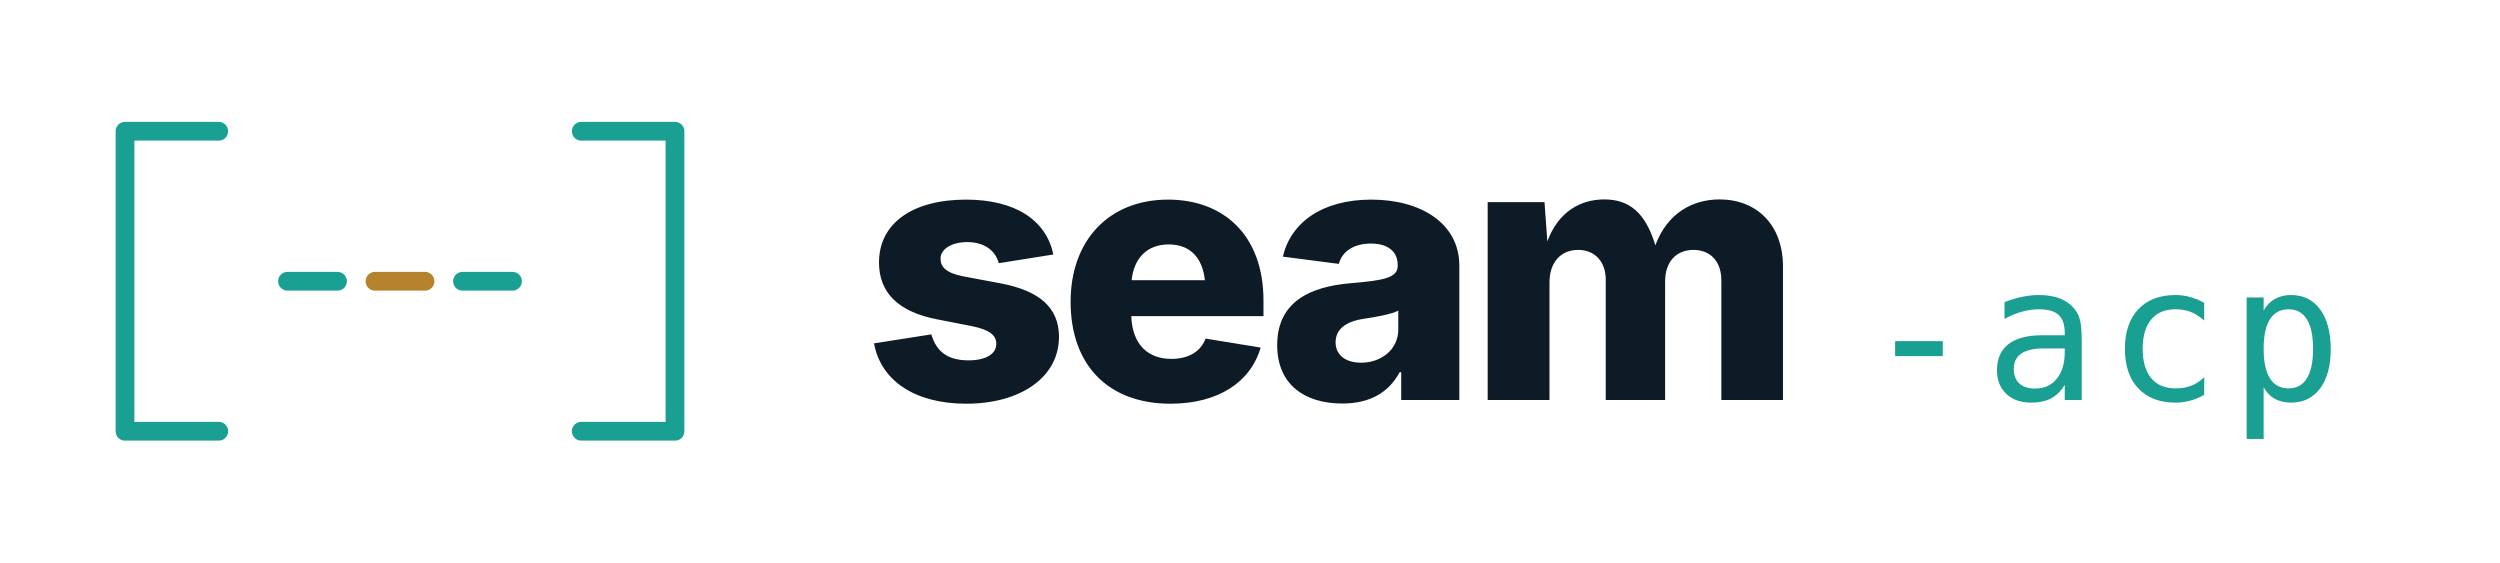
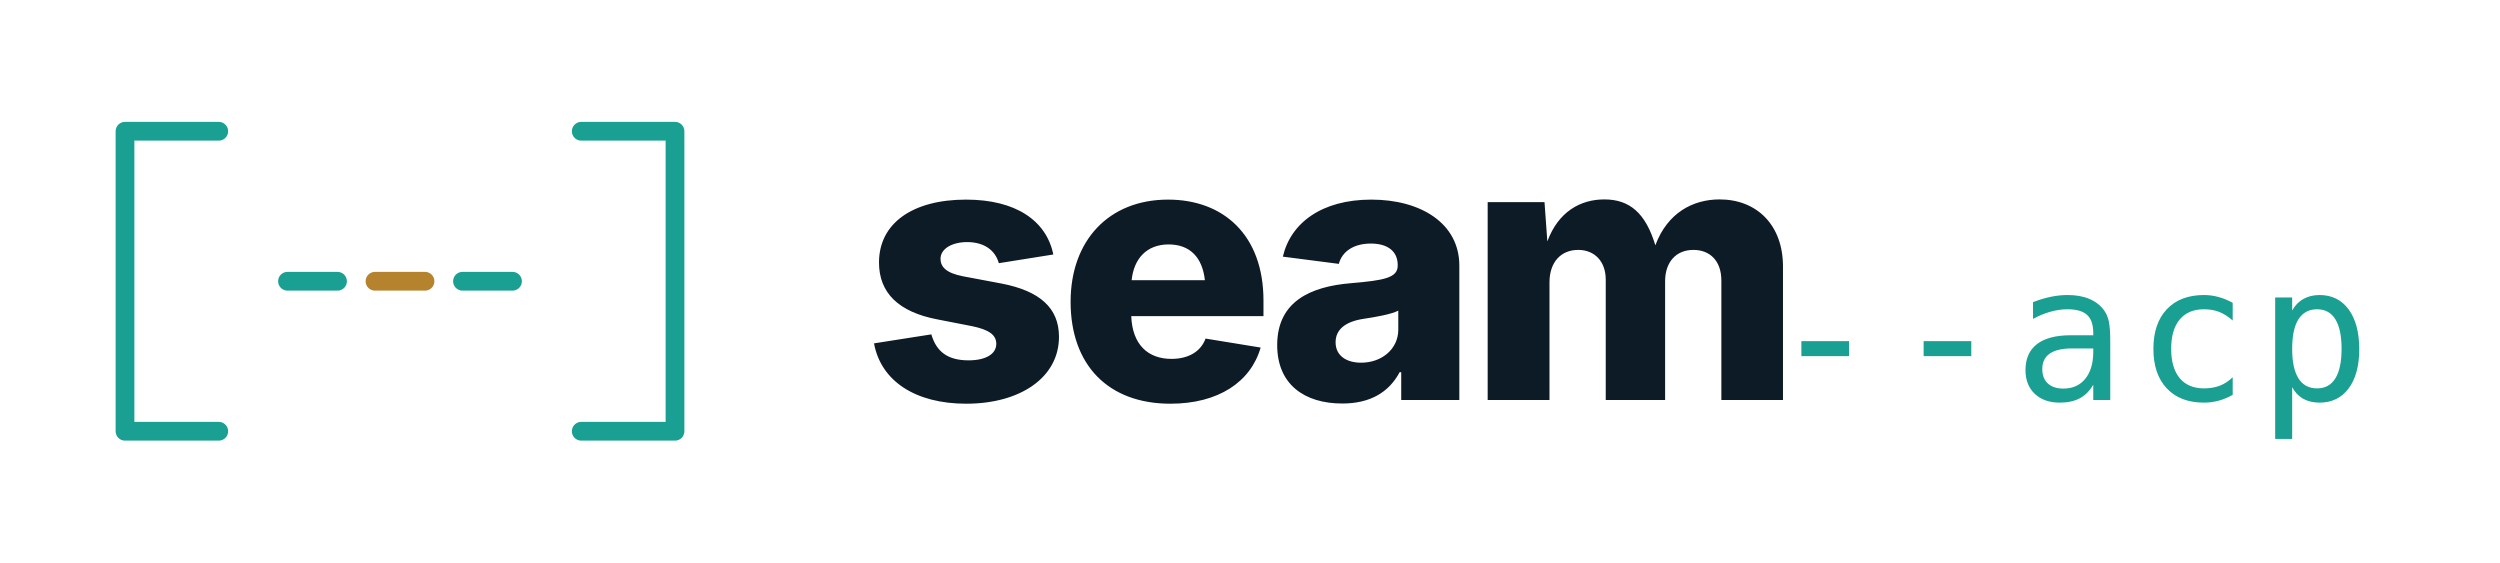
<svg xmlns="http://www.w3.org/2000/svg" viewBox="0 0 400 90" width="400" height="90" role="img" aria-label="seam-acp">
  <g transform="translate(20, 45)">
    <g fill="none" stroke="#1AA093" stroke-width="3" stroke-linecap="round" stroke-linejoin="round">
      <path d="M15 -24 L0 -24 L0 24 L15 24" />
      <line x1="26" y1="0" x2="34" y2="0" />
      <line x1="40" y1="0" x2="48" y2="0" stroke="#B5822E" />
      <line x1="54" y1="0" x2="62" y2="0" />
      <path d="M73 -24 L88 -24 L88 24 L73 24" />
    </g>
    <text x="118" y="19" font-family="'Syne','Inter','Helvetica Neue',Arial,sans-serif" font-weight="800" font-size="58" fill="#0D1B27" letter-spacing="-2">seam</text>
-     <text x="278" y="19" font-family="'IBM Plex Mono',ui-monospace,'SF Mono',Menlo,Consolas,monospace" font-weight="300" font-size="30" fill="#1AA093" letter-spacing="1.5">-acp</text>
+     <text x="263" y="19" font-family="'IBM Plex Mono',ui-monospace,'SF Mono',Menlo,Consolas,monospace" font-weight="300" font-size="30" fill="#1AA093" letter-spacing="1.5">--acp</text>
  </g>
</svg>
